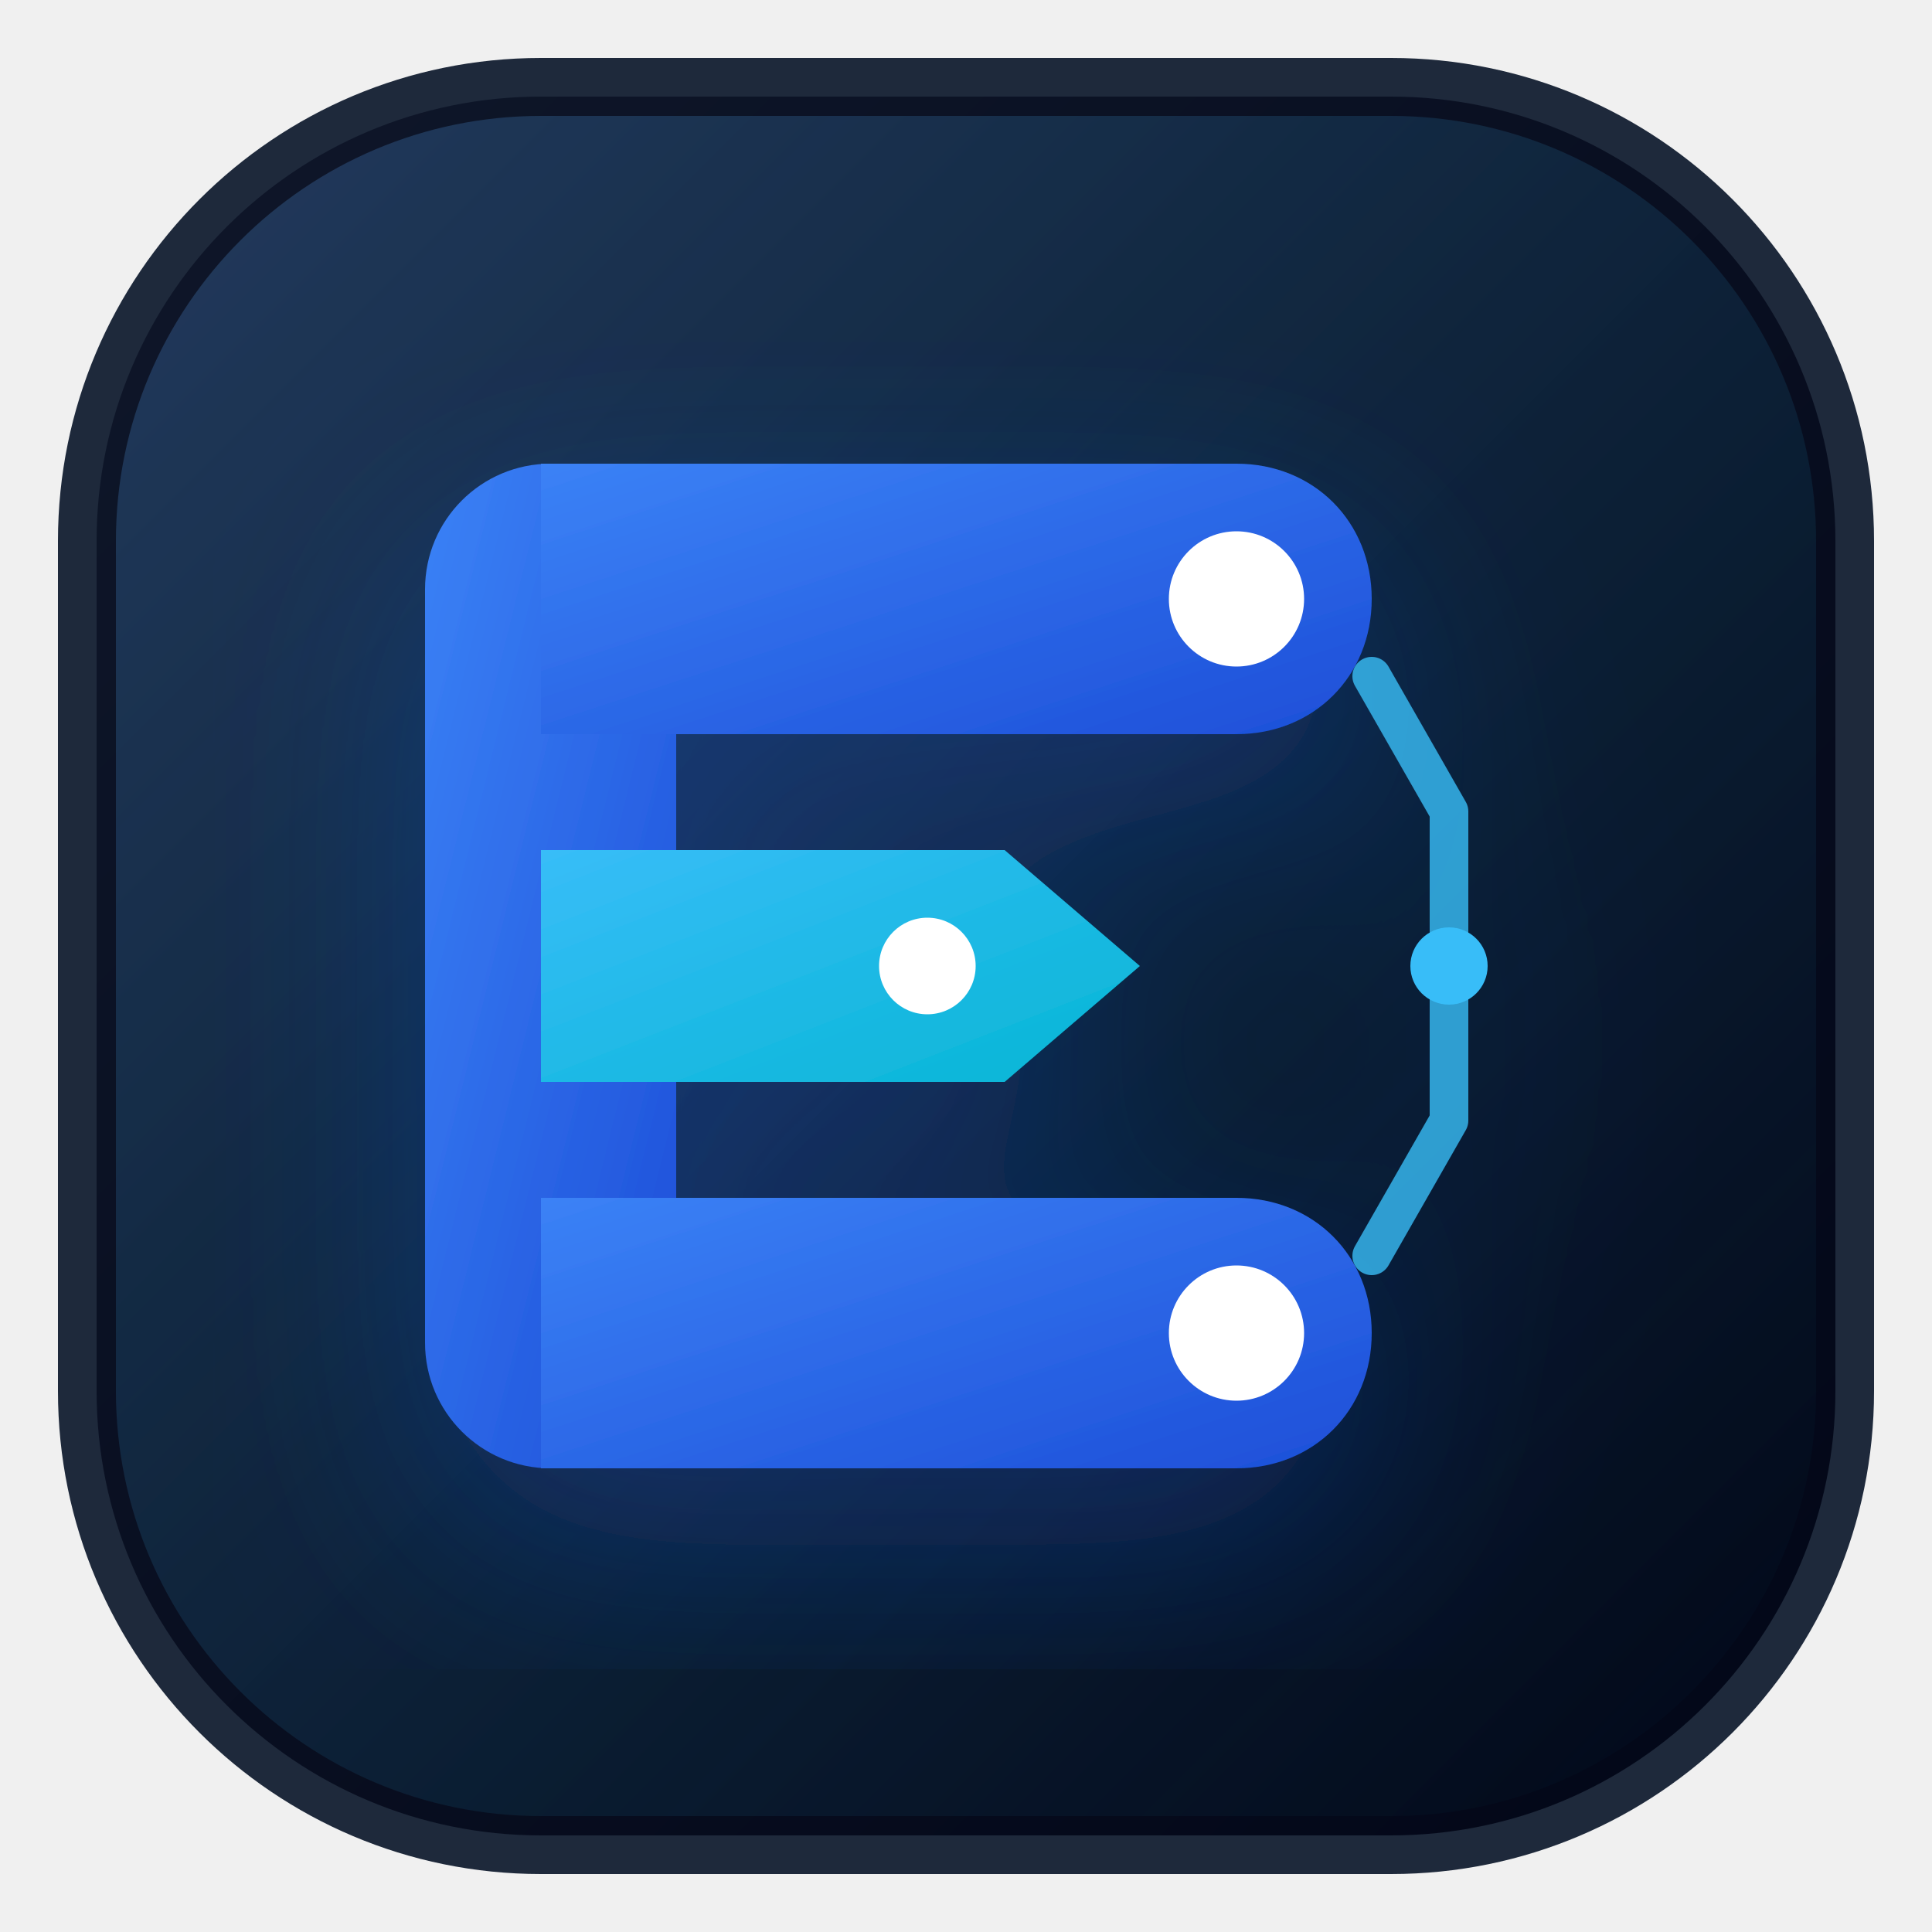
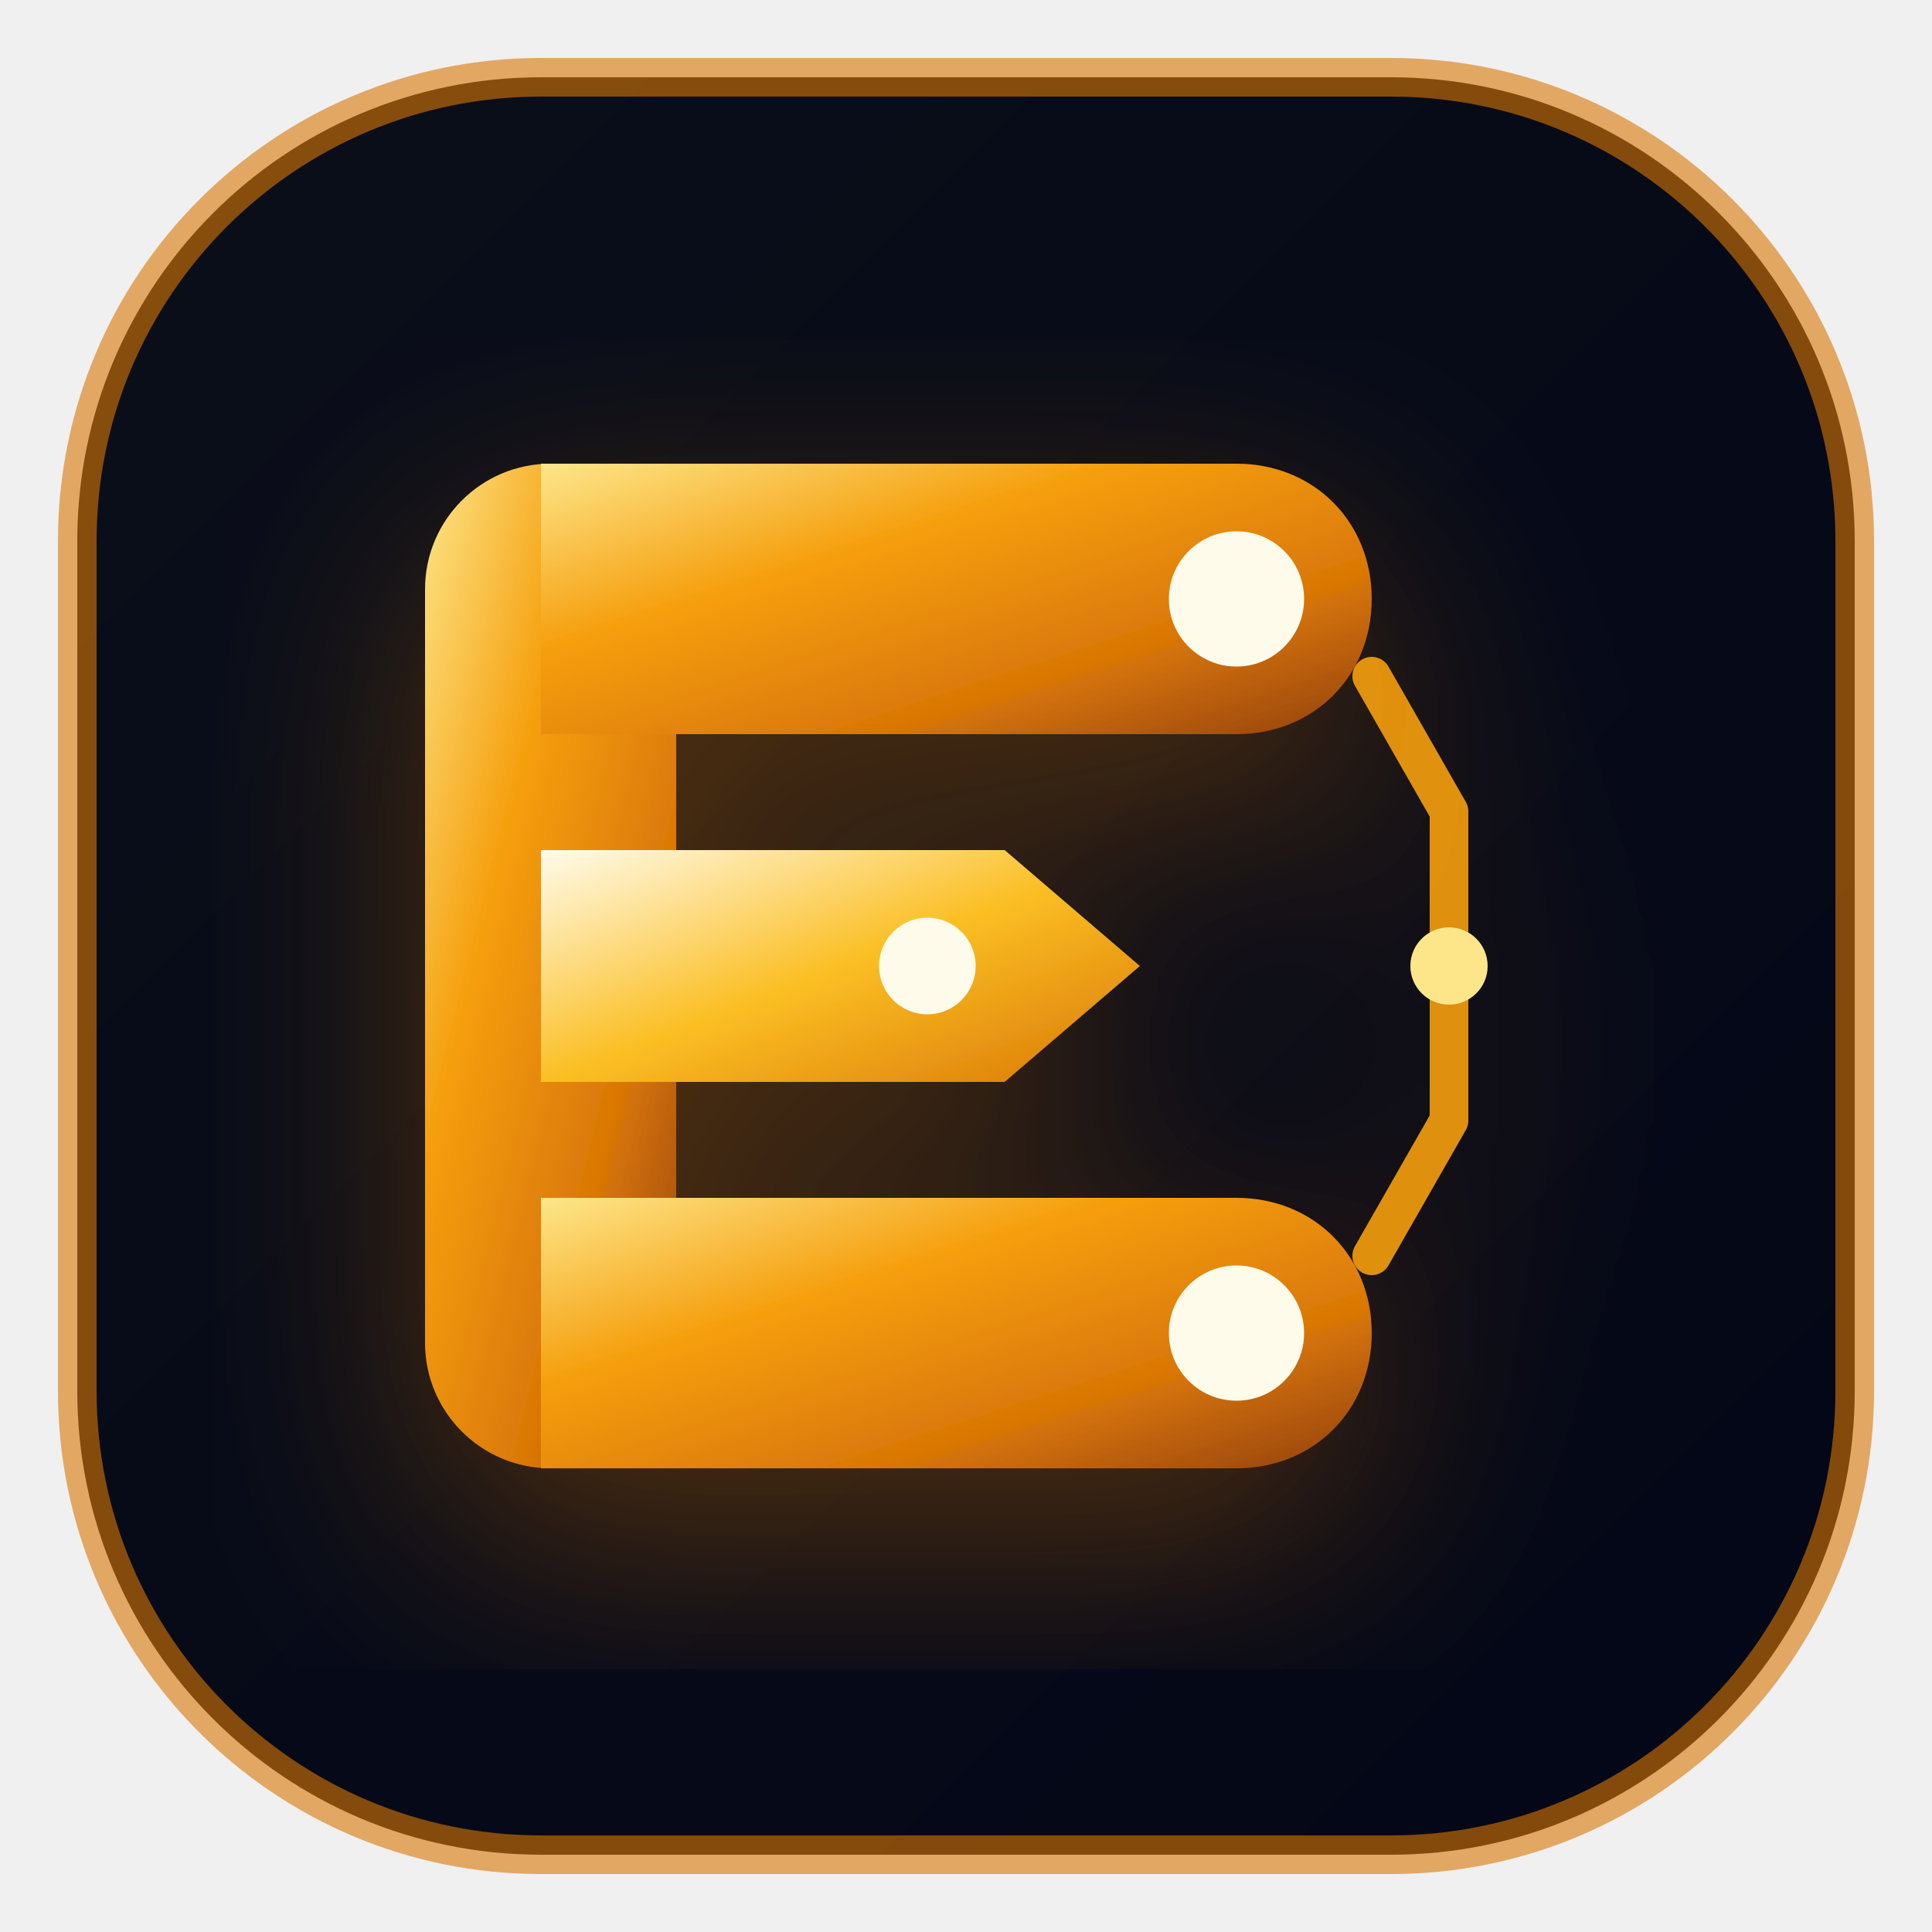
<svg xmlns="http://www.w3.org/2000/svg" viewBox="0 0 100 100" width="100" height="100" fill="none">
  <defs>
-     <linearGradient id="ec-bg" x1="0%" y1="0%" x2="100%" y2="100%">
-       <stop offset="0%" stop-color="#0F172A" />
+     <linearGradient id="gold-bg" x1="0%" y1="0%" x2="100%" y2="100%">
+       <stop offset="0%" stop-color="#0B0F19" />
      <stop offset="100%" stop-color="#020617" />
    </linearGradient>
-     <linearGradient id="ec-blue" x1="0%" y1="0%" x2="100%" y2="100%">
-       <stop offset="0%" stop-color="#3B82F6" />
-       <stop offset="100%" stop-color="#1D4ED8" />
+     <linearGradient id="gold-main" x1="0%" y1="0%" x2="100%" y2="100%">
+       <stop offset="0%" stop-color="#FDE68A" />
+       <stop offset="35%" stop-color="#F59E0B" />
+       <stop offset="70%" stop-color="#D97706" />
+       <stop offset="100%" stop-color="#92400E" />
    </linearGradient>
-     <linearGradient id="ec-cyan" x1="0%" y1="0%" x2="100%" y2="100%">
-       <stop offset="0%" stop-color="#38BDF8" />
-       <stop offset="100%" stop-color="#06B6D4" />
+     <linearGradient id="gold-arrow" x1="0%" y1="0%" x2="100%" y2="100%">
+       <stop offset="0%" stop-color="#FFFBEB" />
+       <stop offset="50%" stop-color="#FBBF24" />
+       <stop offset="100%" stop-color="#D97706" />
    </linearGradient>
-     <linearGradient id="ec-glow" x1="0%" y1="0%" x2="100%" y2="100%">
-       <stop offset="0%" stop-color="#60A5FA" stop-opacity="0.25" />
-       <stop offset="100%" stop-color="#06B6D4" stop-opacity="0" />
-     </linearGradient>
-     <filter id="ec-shadow" x="-20%" y="-20%" width="140%" height="140%">
-       <feDropShadow dx="0" dy="4" stdDeviation="6" flood-color="#2563EB" flood-opacity="0.3" />
+     <filter id="gold-shadow" x="-20%" y="-20%" width="140%" height="140%">
+       <feDropShadow dx="0" dy="4" stdDeviation="6" flood-color="#D97706" flood-opacity="0.35" />
    </filter>
  </defs>
-   <rect x="4" y="4" width="92" height="92" rx="24" fill="url(#ec-bg)" stroke="#1E293B" stroke-width="2" />
-   <rect x="6" y="6" width="88" height="88" rx="22" fill="url(#ec-glow)" />
-   <g filter="url(#ec-shadow)">
-     <rect x="22" y="24" width="13" height="52" rx="6.5" fill="url(#ec-blue)" />
-     <path d="M 28 24 L 64 24 C 68 24 71 27 71 31 C 71 35 68 38 64 38 L 28 38 Z" fill="url(#ec-blue)" />
-     <circle cx="64" cy="31" r="3.5" fill="#FFFFFF" />
-     <path d="M 28 44 L 52 44 L 59 50 L 52 56 L 28 56 Z" fill="url(#ec-cyan)" />
-     <circle cx="48" cy="50" r="2.5" fill="#FFFFFF" />
-     <path d="M 28 62 L 64 62 C 68 62 71 65 71 69 C 71 73 68 76 64 76 L 28 76 Z" fill="url(#ec-blue)" />
-     <circle cx="64" cy="69" r="3.5" fill="#FFFFFF" />
-     <path d="M 71 35 L 75 42 L 75 58 L 71 65" stroke="#38BDF8" stroke-width="2" stroke-linecap="round" stroke-linejoin="round" opacity="0.8" />
-     <circle cx="75" cy="50" r="2" fill="#38BDF8" />
+   <rect x="4" y="4" width="92" height="92" rx="24" fill="url(#gold-bg)" stroke="#D97706" stroke-width="2" stroke-opacity="0.6" />
+   <g filter="url(#gold-shadow)">
+     <rect x="22" y="24" width="13" height="52" rx="6.5" fill="url(#gold-main)" />
+     <path d="M 28 24 L 64 24 C 68 24 71 27 71 31 C 71 35 68 38 64 38 L 28 38 Z" fill="url(#gold-main)" />
+     <circle cx="64" cy="31" r="3.5" fill="#FFFBEB" />
+     <path d="M 28 44 L 52 44 L 59 50 L 52 56 L 28 56 Z" fill="url(#gold-arrow)" />
+     <circle cx="48" cy="50" r="2.5" fill="#FFFBEB" />
+     <path d="M 28 62 L 64 62 C 68 62 71 65 71 69 C 71 73 68 76 64 76 L 28 76 Z" fill="url(#gold-main)" />
+     <circle cx="64" cy="69" r="3.5" fill="#FFFBEB" />
+     <path d="M 71 35 L 75 42 L 75 58 L 71 65" stroke="#F59E0B" stroke-width="2" stroke-linecap="round" stroke-linejoin="round" opacity="0.9" />
+     <circle cx="75" cy="50" r="2" fill="#FDE68A" />
  </g>
</svg>
